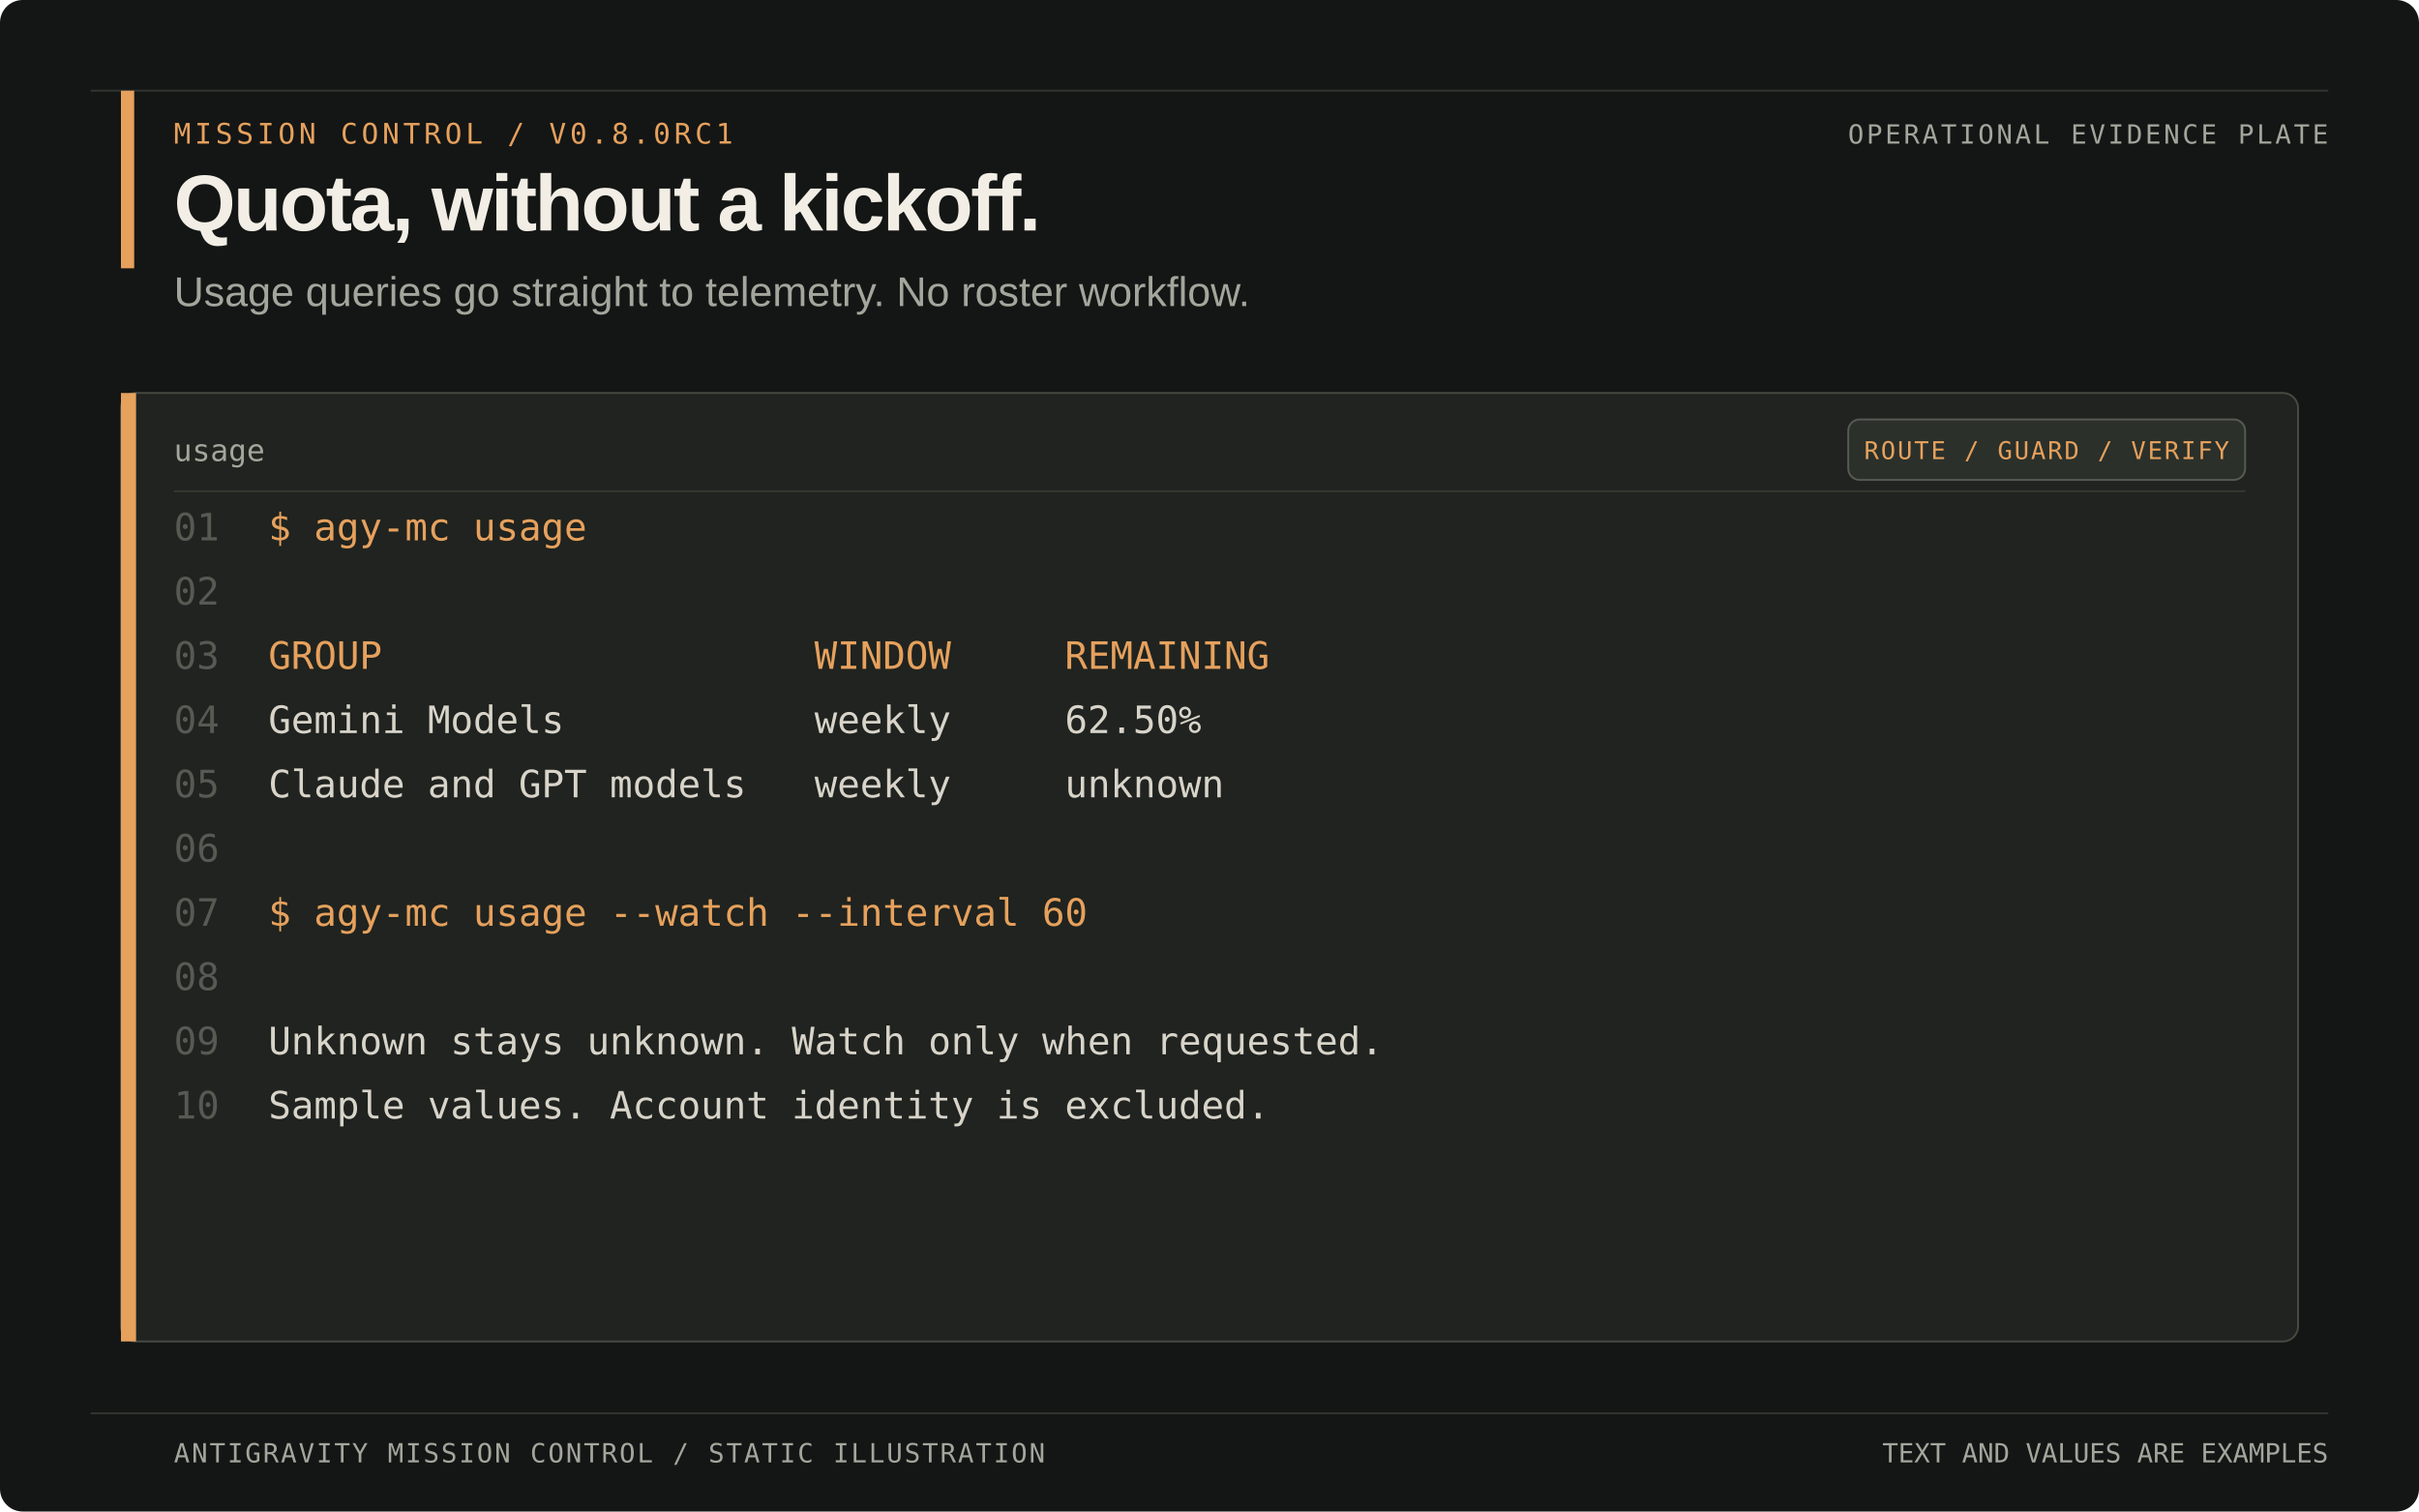
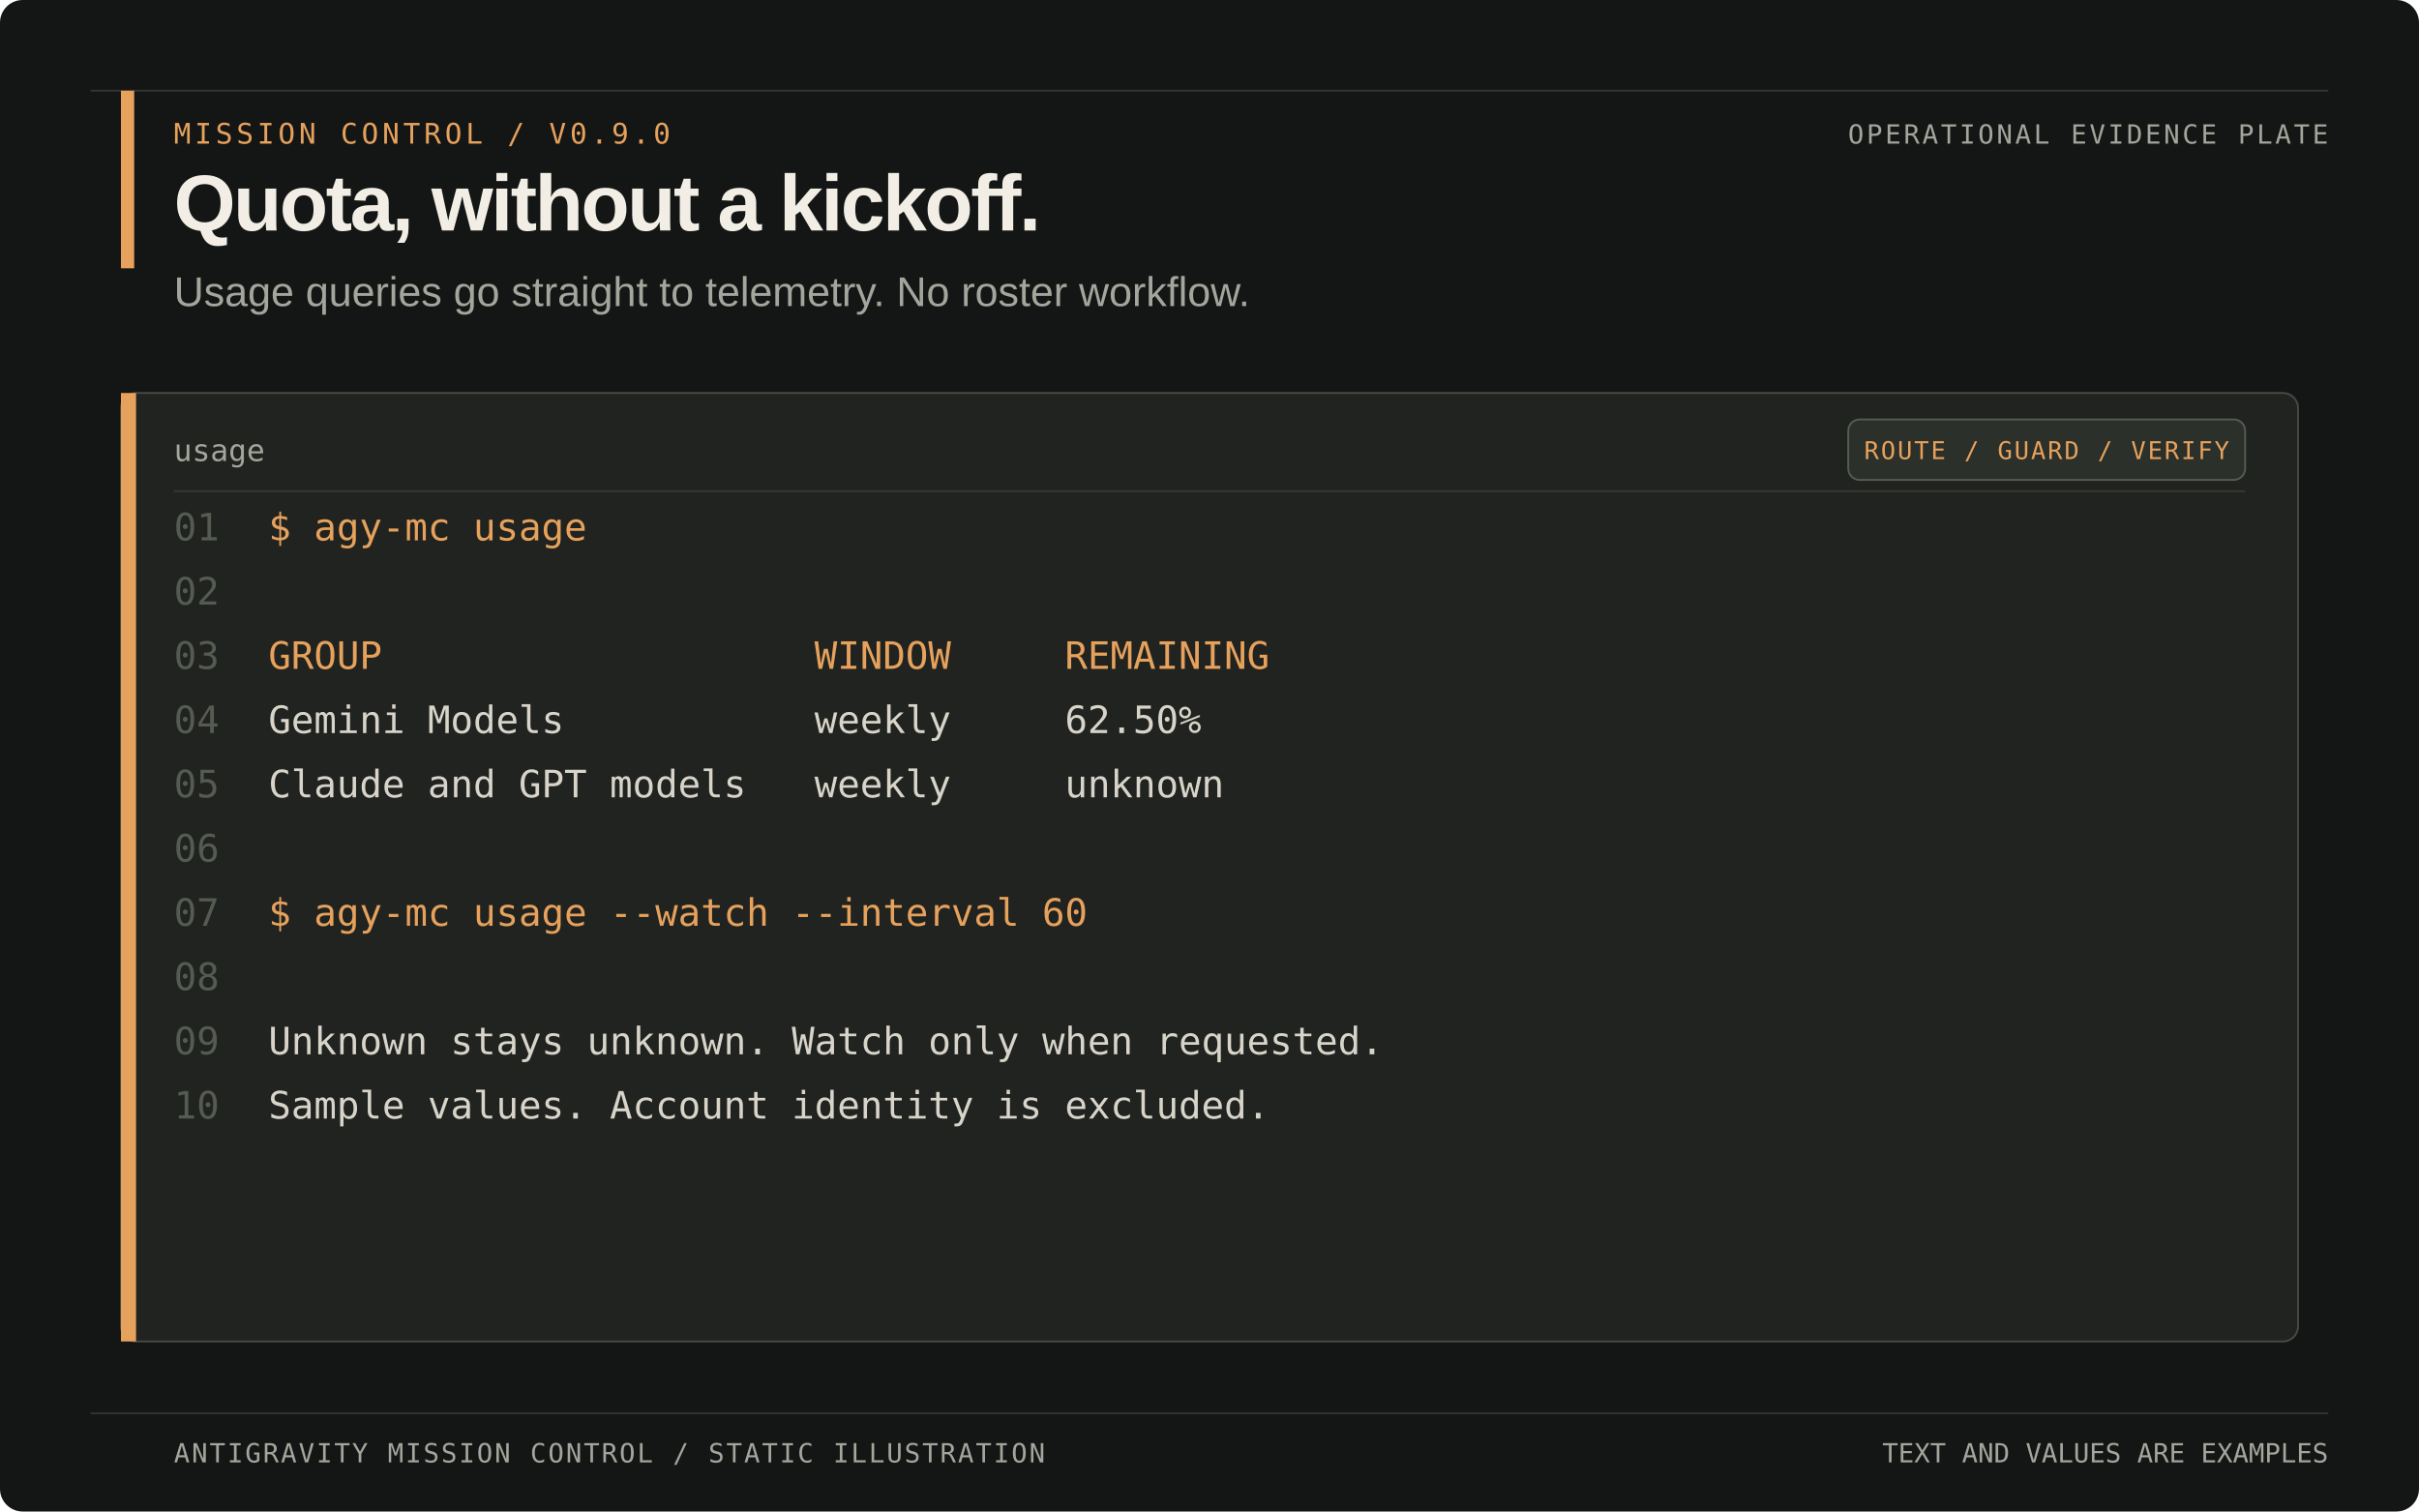
<svg xmlns="http://www.w3.org/2000/svg" width="1280" height="800" viewBox="0 0 1280 800" role="img" aria-labelledby="title desc">
  <rect width="1280" height="800" rx="12" fill="#141615" />
  <path d="M48 48H1232M48 748H1232" stroke="#30352f" />
  <rect x="64" y="48" width="7" height="94" fill="#e6a15d" />
-   <text x="92" y="76" font-family="Menlo, Consolas, monospace" font-size="15" letter-spacing="2" fill="#e6a15d">MISSION CONTROL  /  V0.8.0RC1</text>
+   <text x="92" y="76" font-family="Menlo, Consolas, monospace" font-size="15" letter-spacing="2" fill="#e6a15d">MISSION CONTROL  /  V0.9.0</text>
  <text x="92" y="122" font-family="Arial, Helvetica, sans-serif" font-size="42" font-weight="700" letter-spacing="-1.2" fill="#f2eee5">Quota, without a kickoff.</text>
  <text x="92" y="162" font-family="Arial, Helvetica, sans-serif" font-size="22" fill="#a4a59c">Usage queries go straight to telemetry. No roster workflow.</text>
  <text x="1232" y="76" text-anchor="end" font-family="Menlo, Consolas, monospace" font-size="14" letter-spacing="1.4" fill="#a4a59c">OPERATIONAL EVIDENCE PLATE</text>
  <rect x="64" y="208" width="1152" height="502" rx="8" fill="#20231f" stroke="#454a42" />
  <rect x="64" y="208" width="8" height="502" fill="#e6a15d" />
  <text x="92" y="244" font-family="Menlo, Consolas, monospace" font-size="16" fill="#a4a59c">usage</text>
  <rect x="978" y="222" width="210" height="32" rx="6" fill="#2b302a" stroke="#555b53" />
  <text x="1083" y="243" text-anchor="middle" font-family="Menlo, Consolas, monospace" font-size="13" letter-spacing="1" fill="#e6a15d">ROUTE / GUARD / VERIFY</text>
  <path d="M92 260H1188" stroke="#343a33" />
  <g xml:space="preserve" font-family="Menlo, Consolas, monospace" font-size="20">
    <text x="92" y="286" fill="#555b53">01</text>
    <text x="142" y="286" fill="#e6a15d">$ agy-mc usage</text>
    <text x="92" y="320" fill="#555b53">02</text>
    <text x="142" y="320" fill="#d8d4ca" />
    <text x="92" y="354" fill="#555b53">03</text>
    <text x="142" y="354" fill="#e6a15d">GROUP                   WINDOW     REMAINING</text>
    <text x="92" y="388" fill="#555b53">04</text>
    <text x="142" y="388" fill="#d8d4ca">Gemini Models           weekly     62.50%</text>
    <text x="92" y="422" fill="#555b53">05</text>
    <text x="142" y="422" fill="#d8d4ca">Claude and GPT models   weekly     unknown</text>
    <text x="92" y="456" fill="#555b53">06</text>
    <text x="142" y="456" fill="#d8d4ca" />
    <text x="92" y="490" fill="#555b53">07</text>
    <text x="142" y="490" fill="#e6a15d">$ agy-mc usage --watch --interval 60</text>
    <text x="92" y="524" fill="#555b53">08</text>
    <text x="142" y="524" fill="#d8d4ca" />
    <text x="92" y="558" fill="#555b53">09</text>
    <text x="142" y="558" fill="#d8d4ca">Unknown stays unknown. Watch only when requested.</text>
    <text x="92" y="592" fill="#555b53">10</text>
    <text x="142" y="592" fill="#d8d4ca">Sample values. Account identity is excluded.</text>
  </g>
  <text x="92" y="774" font-family="Menlo, Consolas, monospace" font-size="14" letter-spacing="1" fill="#a4a59c">ANTIGRAVITY MISSION CONTROL  /  STATIC ILLUSTRATION</text>
  <text x="1232" y="774" text-anchor="end" font-family="Menlo, Consolas, monospace" font-size="14" fill="#a4a59c">TEXT AND VALUES ARE EXAMPLES</text>
</svg>
